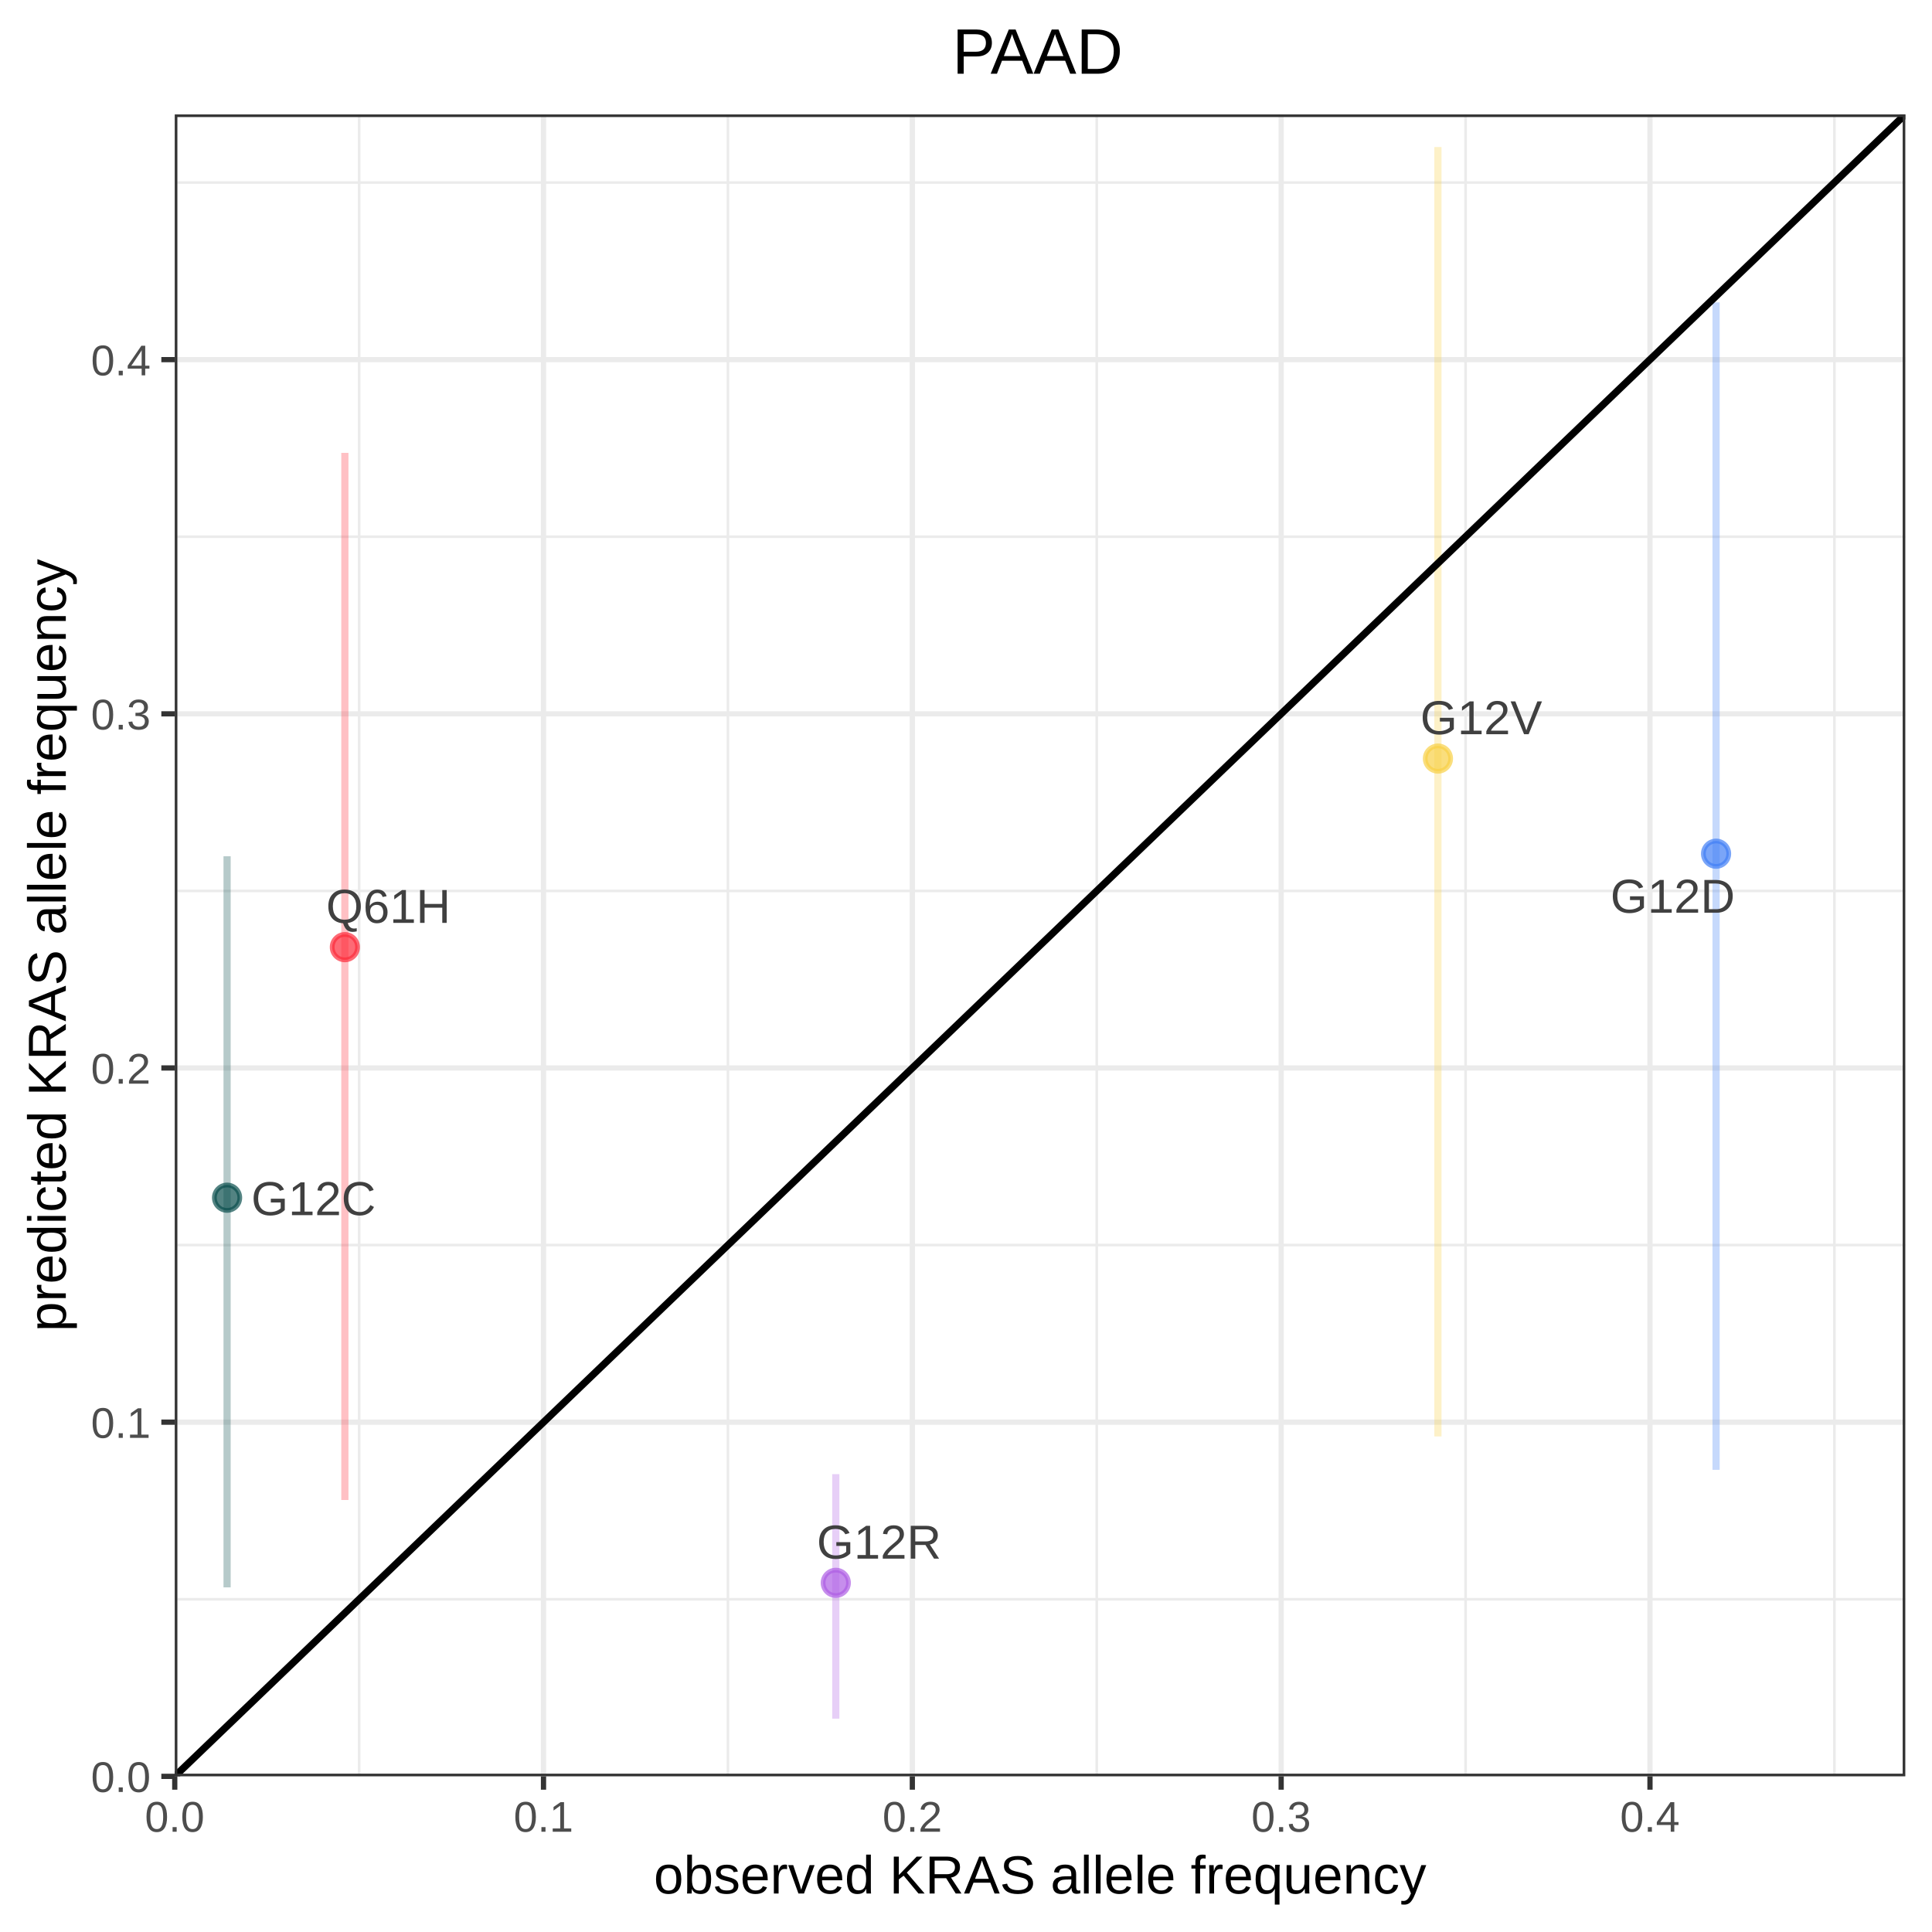
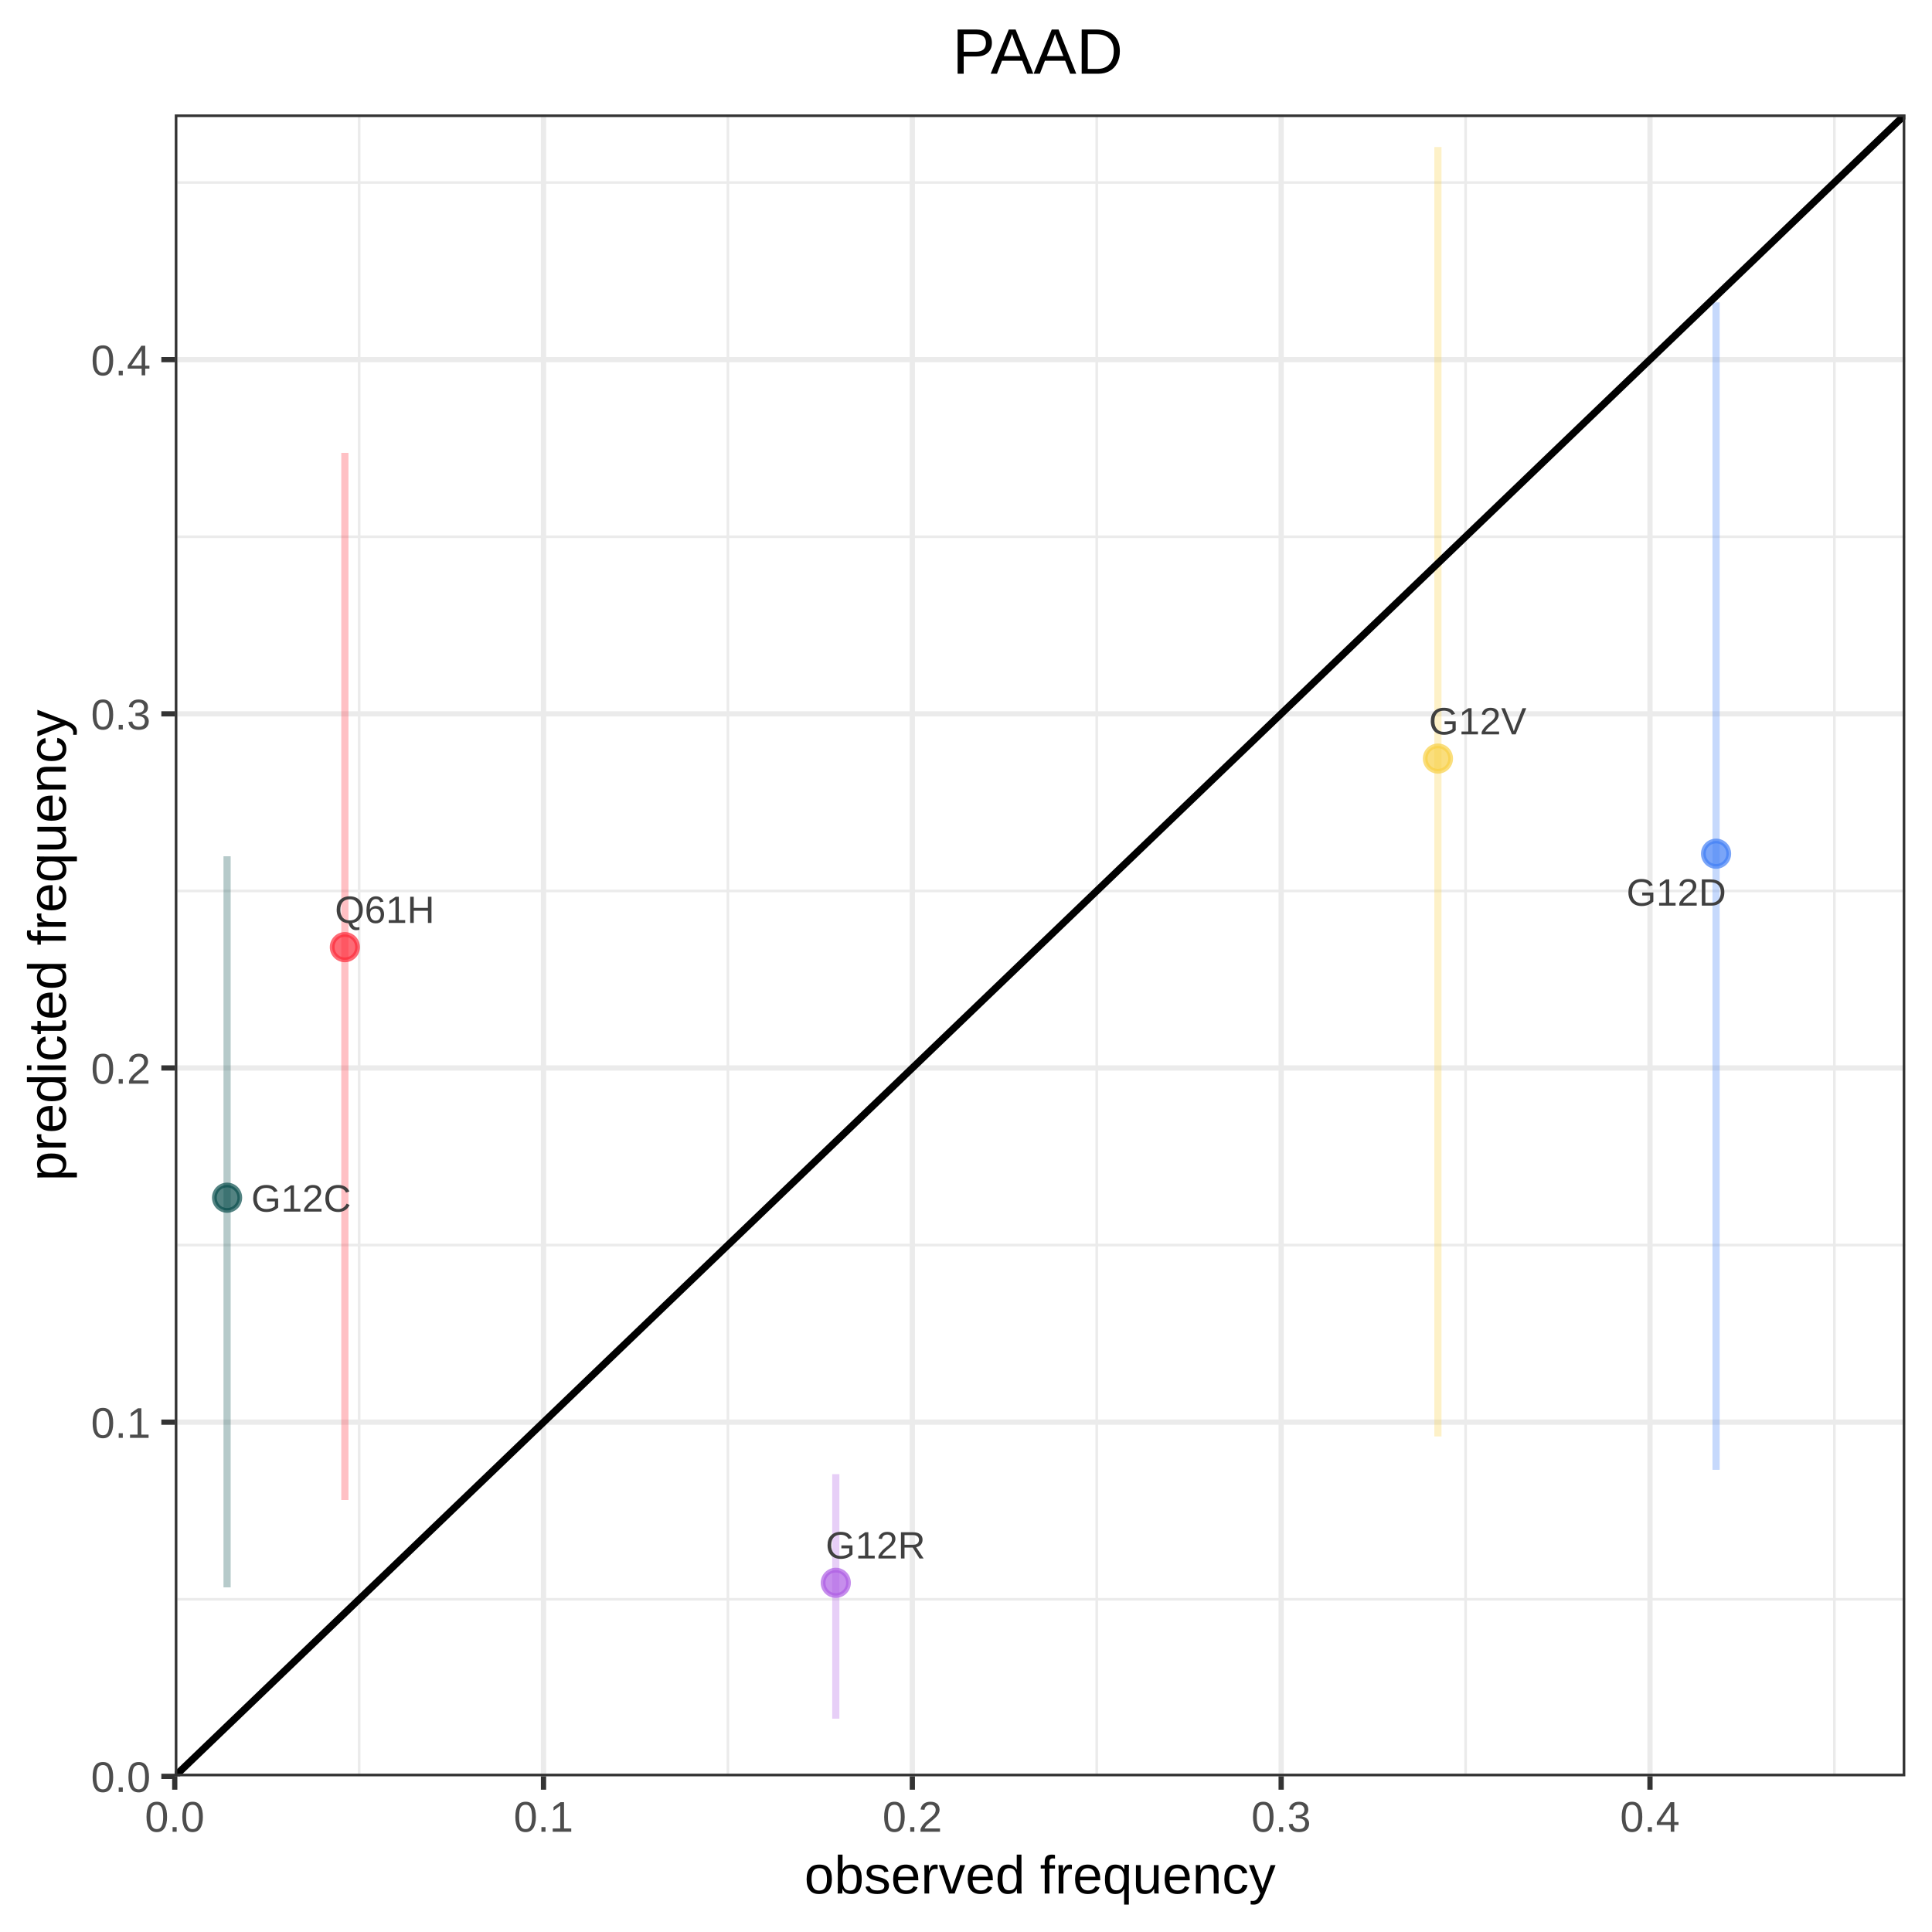
<svg xmlns="http://www.w3.org/2000/svg" viewBox="0 0 288.00 288.00">
  <defs>
    <style type="text/css">
    line, polyline, polygon, path, rect, circle {
      fill: none;
      stroke: #000000;
      stroke-linecap: round;
      stroke-linejoin: round;
      stroke-miterlimit: 10.00;
    }
  </style>
  </defs>
  <rect width="100%" height="100%" style="stroke: none; fill: #FFFFFF;" />
  <rect x="0.00" y="0.00" width="288.00" height="288.00" style="stroke-width: 0.78; stroke: #FFFFFF; fill: #FFFFFF;" />
  <defs>
    <clipPath id="cpMjYuMDV8Mjg0LjAxfDI2NC44MHwxNy4wNg==">
      <rect x="26.05" y="17.06" width="257.97" height="247.73" />
    </clipPath>
  </defs>
  <rect x="26.05" y="17.06" width="257.97" height="247.73" style="stroke-width: 0.78; stroke: none; fill: #FFFFFF;" clip-path="url(#cpMjYuMDV8Mjg0LjAxfDI2NC44MHwxNy4wNg==)" />
  <polyline points="26.05,238.40 284.01,238.40 " style="stroke-width: 0.39; stroke: #EBEBEB; stroke-linecap: butt;" clip-path="url(#cpMjYuMDV8Mjg0LjAxfDI2NC44MHwxNy4wNg==)" />
  <polyline points="26.05,185.60 284.01,185.60 " style="stroke-width: 0.39; stroke: #EBEBEB; stroke-linecap: butt;" clip-path="url(#cpMjYuMDV8Mjg0LjAxfDI2NC44MHwxNy4wNg==)" />
  <polyline points="26.05,132.81 284.01,132.81 " style="stroke-width: 0.39; stroke: #EBEBEB; stroke-linecap: butt;" clip-path="url(#cpMjYuMDV8Mjg0LjAxfDI2NC44MHwxNy4wNg==)" />
  <polyline points="26.05,80.01 284.01,80.01 " style="stroke-width: 0.39; stroke: #EBEBEB; stroke-linecap: butt;" clip-path="url(#cpMjYuMDV8Mjg0LjAxfDI2NC44MHwxNy4wNg==)" />
  <polyline points="26.05,27.21 284.01,27.21 " style="stroke-width: 0.39; stroke: #EBEBEB; stroke-linecap: butt;" clip-path="url(#cpMjYuMDV8Mjg0LjAxfDI2NC44MHwxNy4wNg==)" />
  <polyline points="53.54,264.80 53.54,17.06 " style="stroke-width: 0.39; stroke: #EBEBEB; stroke-linecap: butt;" clip-path="url(#cpMjYuMDV8Mjg0LjAxfDI2NC44MHwxNy4wNg==)" />
  <polyline points="108.51,264.80 108.51,17.06 " style="stroke-width: 0.39; stroke: #EBEBEB; stroke-linecap: butt;" clip-path="url(#cpMjYuMDV8Mjg0LjAxfDI2NC44MHwxNy4wNg==)" />
  <polyline points="163.49,264.80 163.49,17.06 " style="stroke-width: 0.39; stroke: #EBEBEB; stroke-linecap: butt;" clip-path="url(#cpMjYuMDV8Mjg0LjAxfDI2NC44MHwxNy4wNg==)" />
  <polyline points="218.47,264.80 218.47,17.06 " style="stroke-width: 0.39; stroke: #EBEBEB; stroke-linecap: butt;" clip-path="url(#cpMjYuMDV8Mjg0LjAxfDI2NC44MHwxNy4wNg==)" />
  <polyline points="273.45,264.80 273.45,17.06 " style="stroke-width: 0.39; stroke: #EBEBEB; stroke-linecap: butt;" clip-path="url(#cpMjYuMDV8Mjg0LjAxfDI2NC44MHwxNy4wNg==)" />
  <polyline points="26.05,264.80 284.01,264.80 " style="stroke-width: 0.78; stroke: #EBEBEB; stroke-linecap: butt;" clip-path="url(#cpMjYuMDV8Mjg0LjAxfDI2NC44MHwxNy4wNg==)" />
  <polyline points="26.05,212.00 284.01,212.00 " style="stroke-width: 0.78; stroke: #EBEBEB; stroke-linecap: butt;" clip-path="url(#cpMjYuMDV8Mjg0LjAxfDI2NC44MHwxNy4wNg==)" />
  <polyline points="26.05,159.20 284.01,159.20 " style="stroke-width: 0.78; stroke: #EBEBEB; stroke-linecap: butt;" clip-path="url(#cpMjYuMDV8Mjg0LjAxfDI2NC44MHwxNy4wNg==)" />
  <polyline points="26.05,106.41 284.01,106.41 " style="stroke-width: 0.78; stroke: #EBEBEB; stroke-linecap: butt;" clip-path="url(#cpMjYuMDV8Mjg0LjAxfDI2NC44MHwxNy4wNg==)" />
  <polyline points="26.05,53.61 284.01,53.61 " style="stroke-width: 0.78; stroke: #EBEBEB; stroke-linecap: butt;" clip-path="url(#cpMjYuMDV8Mjg0LjAxfDI2NC44MHwxNy4wNg==)" />
  <polyline points="26.05,264.80 26.05,17.06 " style="stroke-width: 0.78; stroke: #EBEBEB; stroke-linecap: butt;" clip-path="url(#cpMjYuMDV8Mjg0LjAxfDI2NC44MHwxNy4wNg==)" />
  <polyline points="81.02,264.80 81.02,17.06 " style="stroke-width: 0.78; stroke: #EBEBEB; stroke-linecap: butt;" clip-path="url(#cpMjYuMDV8Mjg0LjAxfDI2NC44MHwxNy4wNg==)" />
  <polyline points="136.00,264.80 136.00,17.06 " style="stroke-width: 0.78; stroke: #EBEBEB; stroke-linecap: butt;" clip-path="url(#cpMjYuMDV8Mjg0LjAxfDI2NC44MHwxNy4wNg==)" />
  <polyline points="190.98,264.80 190.98,17.06 " style="stroke-width: 0.78; stroke: #EBEBEB; stroke-linecap: butt;" clip-path="url(#cpMjYuMDV8Mjg0LjAxfDI2NC44MHwxNy4wNg==)" />
  <polyline points="245.96,264.80 245.96,17.06 " style="stroke-width: 0.78; stroke: #EBEBEB; stroke-linecap: butt;" clip-path="url(#cpMjYuMDV8Mjg0LjAxfDI2NC44MHwxNy4wNg==)" />
  <circle cx="33.85" cy="178.54" r="1.42pt" style="stroke-width: 0.71; stroke: #0A4F4E; stroke-opacity: 0.70; fill: #0A4F4E; fill-opacity: 0.70;" clip-path="url(#cpMjYuMDV8Mjg0LjAxfDI2NC44MHwxNy4wNg==)" />
  <circle cx="255.81" cy="127.26" r="1.42pt" style="stroke-width: 0.71; stroke: #427FF5; stroke-opacity: 0.70; fill: #427FF5; fill-opacity: 0.70;" clip-path="url(#cpMjYuMDV8Mjg0LjAxfDI2NC44MHwxNy4wNg==)" />
  <circle cx="124.59" cy="235.95" r="1.42pt" style="stroke-width: 0.71; stroke: #AF5FE4; stroke-opacity: 0.70; fill: #AF5FE4; fill-opacity: 0.70;" clip-path="url(#cpMjYuMDV8Mjg0LjAxfDI2NC44MHwxNy4wNg==)" />
  <circle cx="214.35" cy="113.08" r="1.42pt" style="stroke-width: 0.71; stroke: #F8D147; stroke-opacity: 0.70; fill: #F8D147; fill-opacity: 0.70;" clip-path="url(#cpMjYuMDV8Mjg0LjAxfDI2NC44MHwxNy4wNg==)" />
  <circle cx="51.41" cy="141.19" r="1.42pt" style="stroke-width: 0.71; stroke: #FD2C3B; stroke-opacity: 0.70; fill: #FD2C3B; fill-opacity: 0.70;" clip-path="url(#cpMjYuMDV8Mjg0LjAxfDI2NC44MHwxNy4wNg==)" />
  <line x1="33.85" y1="236.63" x2="33.85" y2="127.64" style="stroke-width: 1.07; stroke: #0A4F4E; stroke-opacity: 0.30; stroke-linecap: butt;" clip-path="url(#cpMjYuMDV8Mjg0LjAxfDI2NC44MHwxNy4wNg==)" />
  <line x1="255.81" y1="219.10" x2="255.81" y2="45.07" style="stroke-width: 1.07; stroke: #427FF5; stroke-opacity: 0.30; stroke-linecap: butt;" clip-path="url(#cpMjYuMDV8Mjg0LjAxfDI2NC44MHwxNy4wNg==)" />
  <line x1="124.59" y1="256.20" x2="124.59" y2="219.75" style="stroke-width: 1.07; stroke: #AF5FE4; stroke-opacity: 0.30; stroke-linecap: butt;" clip-path="url(#cpMjYuMDV8Mjg0LjAxfDI2NC44MHwxNy4wNg==)" />
  <line x1="214.35" y1="214.13" x2="214.35" y2="21.92" style="stroke-width: 1.07; stroke: #F8D147; stroke-opacity: 0.30; stroke-linecap: butt;" clip-path="url(#cpMjYuMDV8Mjg0LjAxfDI2NC44MHwxNy4wNg==)" />
  <line x1="51.41" y1="223.60" x2="51.41" y2="67.51" style="stroke-width: 1.07; stroke: #FD2C3B; stroke-opacity: 0.30; stroke-linecap: butt;" clip-path="url(#cpMjYuMDV8Mjg0LjAxfDI2NC44MHwxNy4wNg==)" />
  <line x1="26.05" y1="264.80" x2="284.01" y2="17.06" style="stroke-width: 1.07; stroke-linecap: butt;" clip-path="url(#cpMjYuMDV8Mjg0LjAxfDI2NC44MHwxNy4wNg==)" />
  <g clip-path="url(#cpMjYuMDV8Mjg0LjAxfDI2NC44MHwxNy4wNg==)">
-     <text x="37.45" y="181.14" style="font-size: 7.11px; fill: #404040; font-family: Arial;" textLength="18.57px" lengthAdjust="spacingAndGlyphs">G12C</text>
+     <text x="37.46" y="180.61" style="font-size: 5.69px; fill: #404040; font-family: Arial;" textLength="14.86px" lengthAdjust="spacingAndGlyphs">G12C</text>
  </g>
  <g clip-path="url(#cpMjYuMDV8Mjg0LjAxfDI2NC44MHwxNy4wNg==)">
-     <text x="240.06" y="136.06" style="font-size: 7.11px; fill: #404040; font-family: Arial;" textLength="18.57px" lengthAdjust="spacingAndGlyphs">G12D</text>
+     <text x="242.46" y="135.00" style="font-size: 5.69px; fill: #404040; font-family: Arial;" textLength="14.86px" lengthAdjust="spacingAndGlyphs">G12D</text>
  </g>
  <g clip-path="url(#cpMjYuMDV8Mjg0LjAxfDI2NC44MHwxNy4wNg==)">
-     <text x="121.75" y="232.34" style="font-size: 7.11px; fill: #404040; font-family: Arial;" textLength="18.57px" lengthAdjust="spacingAndGlyphs">G12R</text>
+     <text x="123.08" y="232.32" style="font-size: 5.69px; fill: #404040; font-family: Arial;" textLength="14.86px" lengthAdjust="spacingAndGlyphs">G12R</text>
  </g>
  <g clip-path="url(#cpMjYuMDV8Mjg0LjAxfDI2NC44MHwxNy4wNg==)">
-     <text x="211.72" y="109.45" style="font-size: 7.11px; fill: #404040; font-family: Arial;" textLength="18.18px" lengthAdjust="spacingAndGlyphs">G12V</text>
+     <text x="213.00" y="109.47" style="font-size: 5.69px; fill: #404040; font-family: Arial;" textLength="14.54px" lengthAdjust="spacingAndGlyphs">G12V</text>
  </g>
  <g clip-path="url(#cpMjYuMDV8Mjg0LjAxfDI2NC44MHwxNy4wNg==)">
-     <text x="48.60" y="137.57" style="font-size: 7.11px; fill: #404040; font-family: Arial;" textLength="18.57px" lengthAdjust="spacingAndGlyphs">Q61H</text>
+     <text x="49.92" y="137.58" style="font-size: 5.69px; fill: #404040; font-family: Arial;" textLength="14.86px" lengthAdjust="spacingAndGlyphs">Q61H</text>
  </g>
  <rect x="26.05" y="17.06" width="257.97" height="247.73" style="stroke-width: 0.78; stroke: #333333;" clip-path="url(#cpMjYuMDV8Mjg0LjAxfDI2NC44MHwxNy4wNg==)" />
  <defs>
    <clipPath id="cpMC4wMHwyODguMDB8Mjg4LjAwfDAuMDA=">
      <rect x="0.00" y="0.00" width="288.00" height="288.00" />
    </clipPath>
  </defs>
  <g clip-path="url(#cpMC4wMHwyODguMDB8Mjg4LjAwfDAuMDA=)">
    <text x="13.56" y="267.13" style="font-size: 6.40px; fill: #4D4D4D; font-family: Arial;" textLength="8.90px" lengthAdjust="spacingAndGlyphs">0.0</text>
  </g>
  <g clip-path="url(#cpMC4wMHwyODguMDB8Mjg4LjAwfDAuMDA=)">
    <text x="13.56" y="214.34" style="font-size: 6.40px; fill: #4D4D4D; font-family: Arial;" textLength="8.90px" lengthAdjust="spacingAndGlyphs">0.1</text>
  </g>
  <g clip-path="url(#cpMC4wMHwyODguMDB8Mjg4LjAwfDAuMDA=)">
    <text x="13.56" y="161.54" style="font-size: 6.40px; fill: #4D4D4D; font-family: Arial;" textLength="8.90px" lengthAdjust="spacingAndGlyphs">0.2</text>
  </g>
  <g clip-path="url(#cpMC4wMHwyODguMDB8Mjg4LjAwfDAuMDA=)">
    <text x="13.56" y="108.74" style="font-size: 6.40px; fill: #4D4D4D; font-family: Arial;" textLength="8.90px" lengthAdjust="spacingAndGlyphs">0.3</text>
  </g>
  <g clip-path="url(#cpMC4wMHwyODguMDB8Mjg4LjAwfDAuMDA=)">
    <text x="13.56" y="55.95" style="font-size: 6.40px; fill: #4D4D4D; font-family: Arial;" textLength="8.90px" lengthAdjust="spacingAndGlyphs">0.4</text>
  </g>
  <polyline points="24.05,264.80 26.05,264.80 " style="stroke-width: 0.78; stroke: #333333; stroke-linecap: butt;" clip-path="url(#cpMC4wMHwyODguMDB8Mjg4LjAwfDAuMDA=)" />
  <polyline points="24.05,212.00 26.05,212.00 " style="stroke-width: 0.78; stroke: #333333; stroke-linecap: butt;" clip-path="url(#cpMC4wMHwyODguMDB8Mjg4LjAwfDAuMDA=)" />
  <polyline points="24.05,159.20 26.05,159.20 " style="stroke-width: 0.78; stroke: #333333; stroke-linecap: butt;" clip-path="url(#cpMC4wMHwyODguMDB8Mjg4LjAwfDAuMDA=)" />
  <polyline points="24.05,106.41 26.05,106.41 " style="stroke-width: 0.78; stroke: #333333; stroke-linecap: butt;" clip-path="url(#cpMC4wMHwyODguMDB8Mjg4LjAwfDAuMDA=)" />
  <polyline points="24.05,53.61 26.05,53.61 " style="stroke-width: 0.78; stroke: #333333; stroke-linecap: butt;" clip-path="url(#cpMC4wMHwyODguMDB8Mjg4LjAwfDAuMDA=)" />
  <polyline points="26.05,266.79 26.05,264.80 " style="stroke-width: 0.78; stroke: #333333; stroke-linecap: butt;" clip-path="url(#cpMC4wMHwyODguMDB8Mjg4LjAwfDAuMDA=)" />
  <polyline points="81.02,266.79 81.02,264.80 " style="stroke-width: 0.78; stroke: #333333; stroke-linecap: butt;" clip-path="url(#cpMC4wMHwyODguMDB8Mjg4LjAwfDAuMDA=)" />
  <polyline points="136.00,266.79 136.00,264.80 " style="stroke-width: 0.78; stroke: #333333; stroke-linecap: butt;" clip-path="url(#cpMC4wMHwyODguMDB8Mjg4LjAwfDAuMDA=)" />
  <polyline points="190.98,266.79 190.98,264.80 " style="stroke-width: 0.78; stroke: #333333; stroke-linecap: butt;" clip-path="url(#cpMC4wMHwyODguMDB8Mjg4LjAwfDAuMDA=)" />
  <polyline points="245.96,266.79 245.96,264.80 " style="stroke-width: 0.78; stroke: #333333; stroke-linecap: butt;" clip-path="url(#cpMC4wMHwyODguMDB8Mjg4LjAwfDAuMDA=)" />
  <g clip-path="url(#cpMC4wMHwyODguMDB8Mjg4LjAwfDAuMDA=)">
    <text x="21.59" y="273.05" style="font-size: 6.40px; fill: #4D4D4D; font-family: Arial;" textLength="8.90px" lengthAdjust="spacingAndGlyphs">0.0</text>
  </g>
  <g clip-path="url(#cpMC4wMHwyODguMDB8Mjg4LjAwfDAuMDA=)">
    <text x="76.57" y="273.05" style="font-size: 6.40px; fill: #4D4D4D; font-family: Arial;" textLength="8.90px" lengthAdjust="spacingAndGlyphs">0.1</text>
  </g>
  <g clip-path="url(#cpMC4wMHwyODguMDB8Mjg4LjAwfDAuMDA=)">
    <text x="131.55" y="273.05" style="font-size: 6.40px; fill: #4D4D4D; font-family: Arial;" textLength="8.90px" lengthAdjust="spacingAndGlyphs">0.2</text>
  </g>
  <g clip-path="url(#cpMC4wMHwyODguMDB8Mjg4LjAwfDAuMDA=)">
    <text x="186.53" y="273.05" style="font-size: 6.40px; fill: #4D4D4D; font-family: Arial;" textLength="8.90px" lengthAdjust="spacingAndGlyphs">0.3</text>
  </g>
  <g clip-path="url(#cpMC4wMHwyODguMDB8Mjg4LjAwfDAuMDA=)">
    <text x="241.50" y="273.05" style="font-size: 6.40px; fill: #4D4D4D; font-family: Arial;" textLength="8.90px" lengthAdjust="spacingAndGlyphs">0.4</text>
  </g>
  <g clip-path="url(#cpMC4wMHwyODguMDB8Mjg4LjAwfDAuMDA=)">
-     <text x="97.45" y="282.26" style="font-size: 8.00px; font-family: Arial;" textLength="115.16px" lengthAdjust="spacingAndGlyphs">observed KRAS allele frequency</text>
+     <text x="119.90" y="282.26" style="font-size: 8.00px; font-family: Arial;" textLength="70.26px" lengthAdjust="spacingAndGlyphs">observed frequency</text>
  </g>
  <g clip-path="url(#cpMC4wMHwyODguMDB8Mjg4LjAwfDAuMDA=)">
-     <text transform="translate(9.81,198.51) rotate(-90)" style="font-size: 8.00px; font-family: Arial;" textLength="115.16px" lengthAdjust="spacingAndGlyphs">predicted KRAS allele frequency</text>
+     <text transform="translate(9.81,176.06) rotate(-90)" style="font-size: 8.00px; font-family: Arial;" textLength="70.26px" lengthAdjust="spacingAndGlyphs">predicted frequency</text>
  </g>
  <g clip-path="url(#cpMC4wMHwyODguMDB8Mjg4LjAwfDAuMDA=)">
    <text x="141.97" y="10.99" style="font-size: 9.60px; font-family: Arial;" textLength="26.12px" lengthAdjust="spacingAndGlyphs">PAAD</text>
  </g>
</svg>
